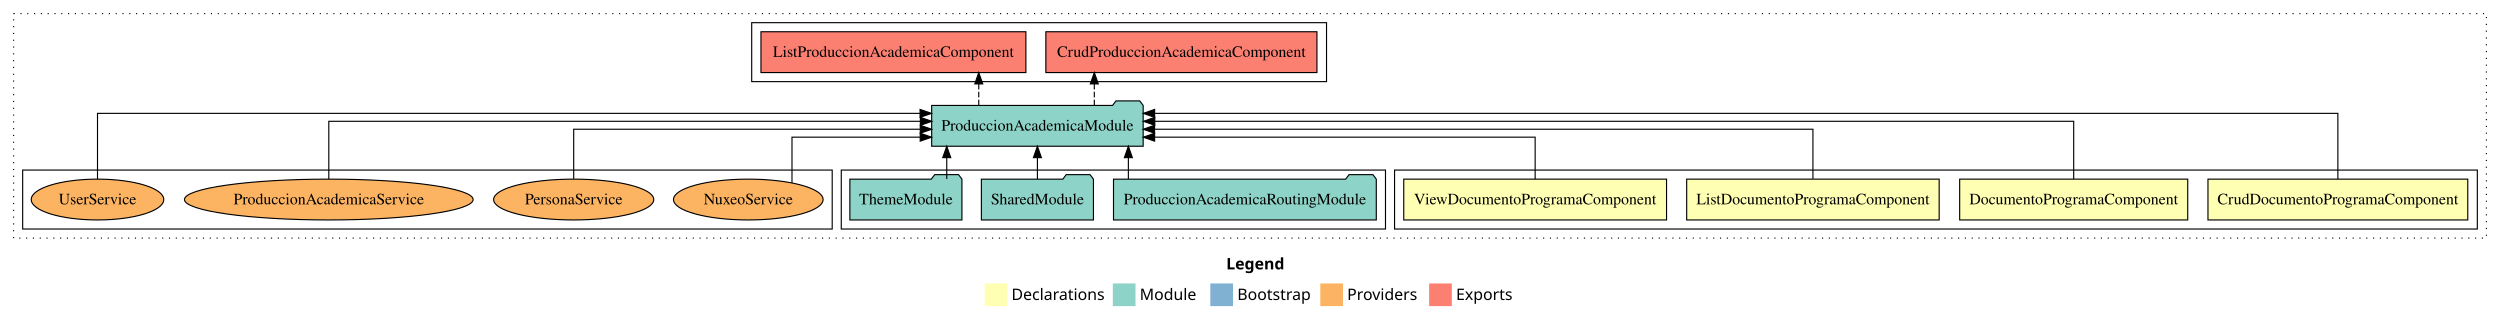
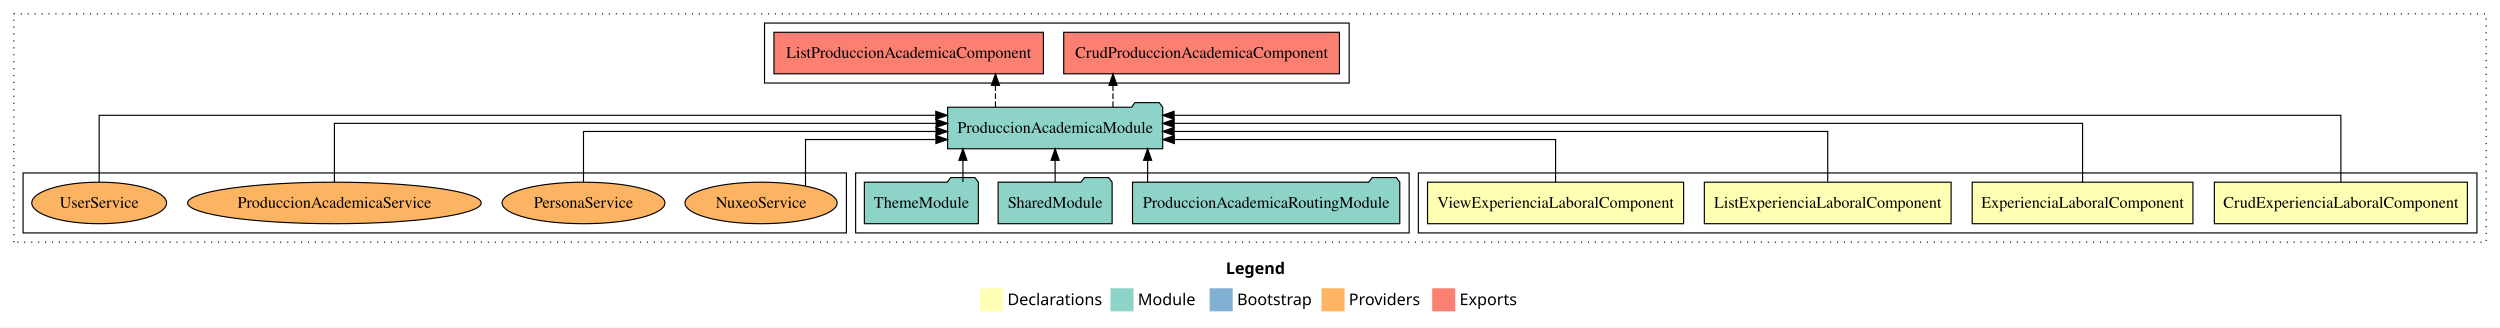
- <svg xmlns="http://www.w3.org/2000/svg" width="2205pt" height="284pt" viewBox="0.00 0.00 2205.00 284.00">
+ <svg xmlns="http://www.w3.org/2000/svg" width="2168pt" height="284pt" viewBox="0.00 0.00 2168.00 284.00">
  <g id="graph0" class="graph" transform="scale(1 1) rotate(0) translate(4 280)">
-     <polygon fill="#ffffff" stroke="transparent" points="-4,4 -4,-280 2201,-280 2201,4 -4,4" />
-     <text text-anchor="start" x="1077.509" y="-42.4" font-family="sans-serif" font-weight="bold" font-size="14.00" fill="#000000">Legend</text>
-     <polygon fill="#ffffb3" stroke="transparent" points="864.5,-10 864.5,-30 884.5,-30 884.5,-10 864.5,-10" />
-     <text text-anchor="start" x="888.129" y="-15.4" font-family="sans-serif" font-size="14.00" fill="#000000">  Declarations</text>
-     <polygon fill="#8dd3c7" stroke="transparent" points="977.5,-10 977.5,-30 997.5,-30 997.5,-10 977.5,-10" />
-     <text text-anchor="start" x="1001.225" y="-15.4" font-family="sans-serif" font-size="14.00" fill="#000000">  Module</text>
-     <polygon fill="#80b1d3" stroke="transparent" points="1063.5,-10 1063.5,-30 1083.5,-30 1083.5,-10 1063.5,-10" />
-     <text text-anchor="start" x="1087.281" y="-15.4" font-family="sans-serif" font-size="14.00" fill="#000000">  Bootstrap</text>
-     <polygon fill="#fdb462" stroke="transparent" points="1160.5,-10 1160.5,-30 1180.5,-30 1180.5,-10 1160.5,-10" />
-     <text text-anchor="start" x="1184.173" y="-15.4" font-family="sans-serif" font-size="14.00" fill="#000000">  Providers</text>
-     <polygon fill="#fb8072" stroke="transparent" points="1256.5,-10 1256.5,-30 1276.5,-30 1276.5,-10 1256.5,-10" />
-     <text text-anchor="start" x="1280.226" y="-15.4" font-family="sans-serif" font-size="14.00" fill="#000000">  Exports</text>
+     <polygon fill="#ffffff" stroke="transparent" points="-4,4 -4,-280 2164,-280 2164,4 -4,4" />
+     <text text-anchor="start" x="1059.009" y="-42.4" font-family="sans-serif" font-weight="bold" font-size="14.00" fill="#000000">Legend</text>
+     <polygon fill="#ffffb3" stroke="transparent" points="846,-10 846,-30 866,-30 866,-10 846,-10" />
+     <text text-anchor="start" x="869.629" y="-15.4" font-family="sans-serif" font-size="14.00" fill="#000000">  Declarations</text>
+     <polygon fill="#8dd3c7" stroke="transparent" points="959,-10 959,-30 979,-30 979,-10 959,-10" />
+     <text text-anchor="start" x="982.725" y="-15.4" font-family="sans-serif" font-size="14.00" fill="#000000">  Module</text>
+     <polygon fill="#80b1d3" stroke="transparent" points="1045,-10 1045,-30 1065,-30 1065,-10 1045,-10" />
+     <text text-anchor="start" x="1068.781" y="-15.4" font-family="sans-serif" font-size="14.00" fill="#000000">  Bootstrap</text>
+     <polygon fill="#fdb462" stroke="transparent" points="1142,-10 1142,-30 1162,-30 1162,-10 1142,-10" />
+     <text text-anchor="start" x="1165.673" y="-15.4" font-family="sans-serif" font-size="14.00" fill="#000000">  Providers</text>
+     <polygon fill="#fb8072" stroke="transparent" points="1238,-10 1238,-30 1258,-30 1258,-10 1238,-10" />
+     <text text-anchor="start" x="1261.726" y="-15.4" font-family="sans-serif" font-size="14.00" fill="#000000">  Exports</text>
    <g id="clust1" class="cluster">
-       <polygon fill="none" stroke="#000000" stroke-dasharray="1,5" points="8,-70 8,-268 2189,-268 2189,-70 8,-70" />
+       <polygon fill="none" stroke="#000000" stroke-dasharray="1,5" points="8,-70 8,-268 2152,-268 2152,-70 8,-70" />
    </g>
    <g id="clust2" class="cluster">
-       <polygon fill="none" stroke="#000000" points="1226,-78 1226,-130 2181,-130 2181,-78 1226,-78" />
+       <polygon fill="none" stroke="#000000" points="1226,-78 1226,-130 2144,-130 2144,-78 1226,-78" />
    </g>
    <g id="clust7" class="cluster">
      <polygon fill="none" stroke="#000000" points="738,-78 738,-130 1218,-130 1218,-78 738,-78" />
    </g>
    <g id="clust8" class="cluster">
      <polygon fill="none" stroke="#000000" points="659,-208 659,-260 1166,-260 1166,-208 659,-208" />
    </g>
    <g id="clust10" class="cluster">
      <polygon fill="none" stroke="#000000" points="16,-78 16,-130 730,-130 730,-78 16,-78" />
    </g>
    <g id="node1" class="node">
-       <polygon fill="#ffffb3" stroke="#000000" points="2172.57,-122 1943.43,-122 1943.43,-86 2172.57,-86 2172.57,-122" />
-       <text text-anchor="middle" x="2058" y="-99.8" font-family="Times,serif" font-size="14.00" fill="#000000">CrudDocumentoProgramaComponent</text>
+       <polygon fill="#ffffb3" stroke="#000000" points="2135.716,-122 1916.284,-122 1916.284,-86 2135.716,-86 2135.716,-122" />
+       <text text-anchor="middle" x="2026" y="-99.8" font-family="Times,serif" font-size="14.00" fill="#000000">CrudExperienciaLaboralComponent</text>
    </g>
    <g id="node5" class="node">
      <polygon fill="#8dd3c7" stroke="#000000" points="1004.274,-187 1001.274,-191 980.274,-191 977.274,-187 817.726,-187 817.726,-151 1004.274,-151 1004.274,-187" />
      <text text-anchor="middle" x="911" y="-164.8" font-family="Times,serif" font-size="14.00" fill="#000000">ProduccionAcademicaModule</text>
    </g>
    <g id="edge1" class="edge">
-       <path fill="none" stroke="#000000" d="M2058,-122.011C2058,-144.485 2058,-180 2058,-180 2058,-180 1014.378,-180 1014.378,-180" />
-       <polygon fill="#000000" stroke="#000000" points="1014.378,-176.5 1004.378,-180 1014.378,-183.5 1014.378,-176.5" />
+       <path fill="none" stroke="#000000" d="M2026,-122.011C2026,-144.485 2026,-180 2026,-180 2026,-180 1014.146,-180 1014.146,-180" />
+       <polygon fill="#000000" stroke="#000000" points="1014.146,-176.5 1004.146,-180 1014.146,-183.5 1014.146,-176.5" />
    </g>
    <g id="node2" class="node">
-       <polygon fill="#ffffb3" stroke="#000000" points="1925.573,-122 1724.427,-122 1724.427,-86 1925.573,-86 1925.573,-122" />
-       <text text-anchor="middle" x="1825" y="-99.8" font-family="Times,serif" font-size="14.00" fill="#000000">DocumentoProgramaComponent</text>
+       <polygon fill="#ffffb3" stroke="#000000" points="1897.718,-122 1706.282,-122 1706.282,-86 1897.718,-86 1897.718,-122" />
+       <text text-anchor="middle" x="1802" y="-99.8" font-family="Times,serif" font-size="14.00" fill="#000000">ExperienciaLaboralComponent</text>
    </g>
    <g id="edge2" class="edge">
-       <path fill="none" stroke="#000000" d="M1825,-122.129C1825,-142.572 1825,-173 1825,-173 1825,-173 1014.519,-173 1014.519,-173" />
-       <polygon fill="#000000" stroke="#000000" points="1014.519,-169.5 1004.519,-173 1014.519,-176.5 1014.519,-169.5" />
+       <path fill="none" stroke="#000000" d="M1802,-122.129C1802,-142.572 1802,-173 1802,-173 1802,-173 1014.25,-173 1014.25,-173" />
+       <polygon fill="#000000" stroke="#000000" points="1014.25,-169.5 1004.25,-173 1014.249,-176.5 1014.25,-169.5" />
    </g>
    <g id="node3" class="node">
-       <polygon fill="#ffffb3" stroke="#000000" points="1706.351,-122 1483.649,-122 1483.649,-86 1706.351,-86 1706.351,-122" />
-       <text text-anchor="middle" x="1595" y="-99.8" font-family="Times,serif" font-size="14.00" fill="#000000">ListDocumentoProgramaComponent</text>
+       <polygon fill="#ffffb3" stroke="#000000" points="1687.997,-122 1474.003,-122 1474.003,-86 1687.997,-86 1687.997,-122" />
+       <text text-anchor="middle" x="1581" y="-99.8" font-family="Times,serif" font-size="14.00" fill="#000000">ListExperienciaLaboralComponent</text>
    </g>
    <g id="edge3" class="edge">
-       <path fill="none" stroke="#000000" d="M1595,-122.267C1595,-140.555 1595,-166 1595,-166 1595,-166 1014.316,-166 1014.316,-166" />
-       <polygon fill="#000000" stroke="#000000" points="1014.316,-162.5 1004.316,-166 1014.316,-169.5 1014.316,-162.5" />
+       <path fill="none" stroke="#000000" d="M1581,-122.267C1581,-140.555 1581,-166 1581,-166 1581,-166 1014.161,-166 1014.161,-166" />
+       <polygon fill="#000000" stroke="#000000" points="1014.161,-162.5 1004.161,-166 1014.161,-169.5 1014.161,-162.5" />
    </g>
    <g id="node4" class="node">
-       <polygon fill="#ffffb3" stroke="#000000" points="1465.892,-122 1234.108,-122 1234.108,-86 1465.892,-86 1465.892,-122" />
-       <text text-anchor="middle" x="1350" y="-99.8" font-family="Times,serif" font-size="14.00" fill="#000000">ViewDocumentoProgramaComponent</text>
+       <polygon fill="#ffffb3" stroke="#000000" points="1456.037,-122 1233.963,-122 1233.963,-86 1456.037,-86 1456.037,-122" />
+       <text text-anchor="middle" x="1345" y="-99.8" font-family="Times,serif" font-size="14.00" fill="#000000">ViewExperienciaLaboralComponent</text>
    </g>
    <g id="edge4" class="edge">
-       <path fill="none" stroke="#000000" d="M1350,-122.009C1350,-138.049 1350,-159 1350,-159 1350,-159 1014.369,-159 1014.369,-159" />
-       <polygon fill="#000000" stroke="#000000" points="1014.369,-155.5 1004.369,-159 1014.369,-162.5 1014.369,-155.5" />
+       <path fill="none" stroke="#000000" d="M1345,-122.009C1345,-138.049 1345,-159 1345,-159 1345,-159 1014.37,-159 1014.37,-159" />
+       <polygon fill="#000000" stroke="#000000" points="1014.37,-155.5 1004.37,-159 1014.37,-162.5 1014.37,-155.5" />
    </g>
    <g id="node9" class="node">
      <polygon fill="#fb8072" stroke="#000000" points="1157.554,-252 918.446,-252 918.446,-216 1157.554,-216 1157.554,-252" />
      <text text-anchor="middle" x="1038" y="-229.8" font-family="Times,serif" font-size="14.00" fill="#000000">CrudProduccionAcademicaComponent </text>
    </g>
    <g id="edge8" class="edge">
      <path fill="none" stroke="#000000" stroke-dasharray="5,2" d="M961.18,-187.106C961.18,-187.106 961.18,-205.991 961.18,-205.991" />
      <polygon fill="#000000" stroke="#000000" points="957.68,-205.991 961.18,-215.991 964.68,-205.991 957.68,-205.991" />
    </g>
    <g id="node10" class="node">
      <polygon fill="#fb8072" stroke="#000000" points="900.835,-252 667.165,-252 667.165,-216 900.835,-216 900.835,-252" />
      <text text-anchor="middle" x="784" y="-229.8" font-family="Times,serif" font-size="14.00" fill="#000000">ListProduccionAcademicaComponent </text>
    </g>
    <g id="edge9" class="edge">
      <path fill="none" stroke="#000000" stroke-dasharray="5,2" d="M859.265,-187.106C859.265,-187.106 859.265,-205.991 859.265,-205.991" />
      <polygon fill="#000000" stroke="#000000" points="855.765,-205.991 859.265,-215.991 862.765,-205.991 855.765,-205.991" />
    </g>
    <g id="node6" class="node">
      <polygon fill="#8dd3c7" stroke="#000000" points="1209.892,-122 1206.892,-126 1185.892,-126 1182.892,-122 978.108,-122 978.108,-86 1209.892,-86 1209.892,-122" />
      <text text-anchor="middle" x="1094" y="-99.8" font-family="Times,serif" font-size="14.00" fill="#000000">ProduccionAcademicaRoutingModule</text>
    </g>
    <g id="edge5" class="edge">
      <path fill="none" stroke="#000000" d="M991.221,-122.106C991.221,-122.106 991.221,-140.991 991.221,-140.991" />
      <polygon fill="#000000" stroke="#000000" points="987.721,-140.991 991.221,-150.991 994.721,-140.991 987.721,-140.991" />
    </g>
    <g id="node7" class="node">
      <polygon fill="#8dd3c7" stroke="#000000" points="960.423,-122 957.423,-126 936.423,-126 933.423,-122 861.577,-122 861.577,-86 960.423,-86 960.423,-122" />
      <text text-anchor="middle" x="911" y="-99.8" font-family="Times,serif" font-size="14.00" fill="#000000">SharedModule</text>
    </g>
    <g id="edge6" class="edge">
      <path fill="none" stroke="#000000" d="M911,-122.106C911,-122.106 911,-140.991 911,-140.991" />
      <polygon fill="#000000" stroke="#000000" points="907.5,-140.991 911,-150.991 914.5,-140.991 907.5,-140.991" />
    </g>
    <g id="node8" class="node">
      <polygon fill="#8dd3c7" stroke="#000000" points="844.423,-122 841.423,-126 820.423,-126 817.423,-122 745.577,-122 745.577,-86 844.423,-86 844.423,-122" />
      <text text-anchor="middle" x="795" y="-99.8" font-family="Times,serif" font-size="14.00" fill="#000000">ThemeModule</text>
    </g>
    <g id="edge7" class="edge">
      <path fill="none" stroke="#000000" d="M831.037,-122.106C831.037,-122.106 831.037,-140.991 831.037,-140.991" />
      <polygon fill="#000000" stroke="#000000" points="827.537,-140.991 831.037,-150.991 834.537,-140.991 827.537,-140.991" />
    </g>
    <g id="node11" class="node">
      <ellipse fill="#fdb462" stroke="#000000" cx="656" cy="-104" rx="65.972" ry="18" />
      <text text-anchor="middle" x="656" y="-99.8" font-family="Times,serif" font-size="14.00" fill="#000000">NuxeoService</text>
    </g>
    <g id="edge10" class="edge">
      <path fill="none" stroke="#000000" d="M694.534,-118.739C694.534,-135.031 694.534,-159 694.534,-159 694.534,-159 807.628,-159 807.628,-159" />
      <polygon fill="#000000" stroke="#000000" points="807.628,-162.5 817.628,-159 807.628,-155.5 807.628,-162.5" />
    </g>
    <g id="node12" class="node">
      <ellipse fill="#fdb462" stroke="#000000" cx="502" cy="-104" rx="70.622" ry="18" />
      <text text-anchor="middle" x="502" y="-99.8" font-family="Times,serif" font-size="14.00" fill="#000000">PersonaService</text>
    </g>
    <g id="edge11" class="edge">
      <path fill="none" stroke="#000000" d="M502,-122.267C502,-140.555 502,-166 502,-166 502,-166 807.68,-166 807.68,-166" />
      <polygon fill="#000000" stroke="#000000" points="807.68,-169.5 817.68,-166 807.68,-162.5 807.68,-169.5" />
    </g>
    <g id="node13" class="node">
      <ellipse fill="#fdb462" stroke="#000000" cx="286" cy="-104" rx="127.307" ry="18" />
      <text text-anchor="middle" x="286" y="-99.8" font-family="Times,serif" font-size="14.00" fill="#000000">ProduccionAcademicaService</text>
    </g>
    <g id="edge12" class="edge">
      <path fill="none" stroke="#000000" d="M286,-122.129C286,-142.572 286,-173 286,-173 286,-173 807.769,-173 807.769,-173" />
      <polygon fill="#000000" stroke="#000000" points="807.769,-176.5 817.769,-173 807.769,-169.5 807.769,-176.5" />
    </g>
    <g id="node14" class="node">
      <ellipse fill="#fdb462" stroke="#000000" cx="82" cy="-104" rx="58.441" ry="18" />
      <text text-anchor="middle" x="82" y="-99.8" font-family="Times,serif" font-size="14.00" fill="#000000">UserService</text>
    </g>
    <g id="edge13" class="edge">
      <path fill="none" stroke="#000000" d="M82,-122.011C82,-144.485 82,-180 82,-180 82,-180 807.515,-180 807.515,-180" />
      <polygon fill="#000000" stroke="#000000" points="807.515,-183.5 817.515,-180 807.515,-176.5 807.515,-183.5" />
    </g>
  </g>
</svg>
